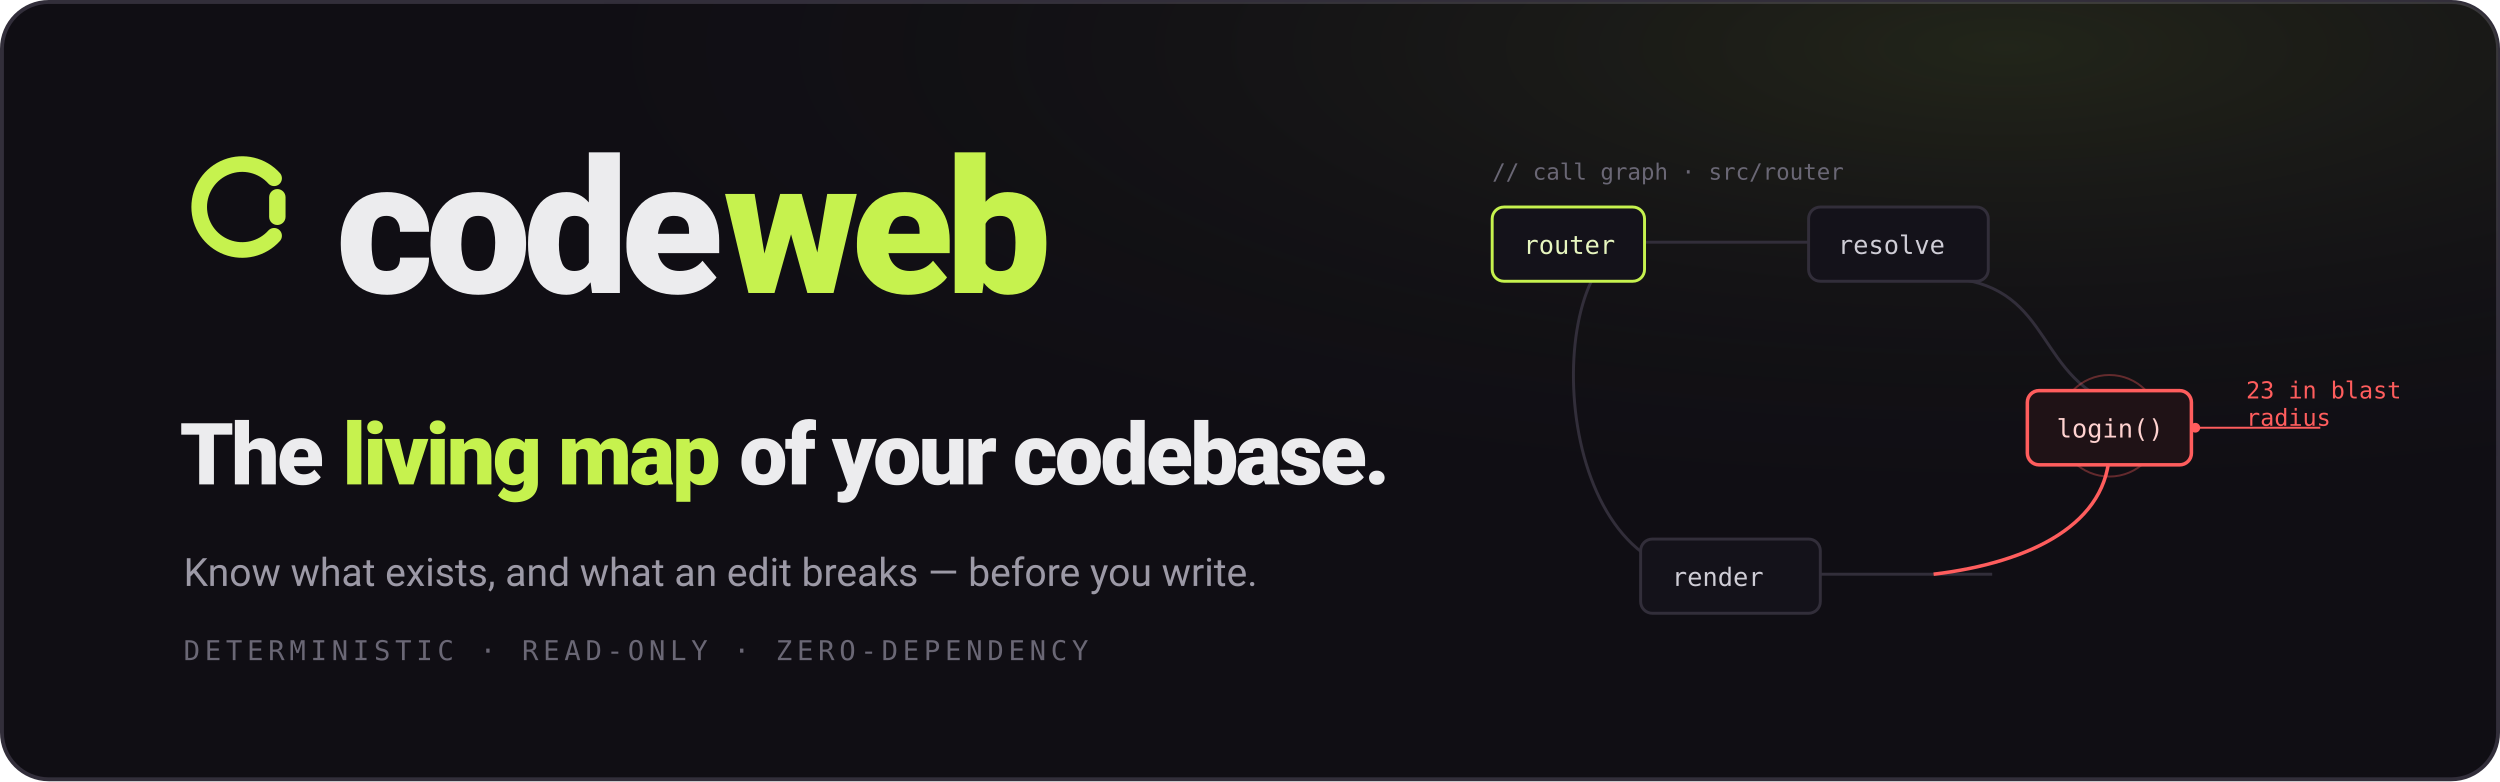
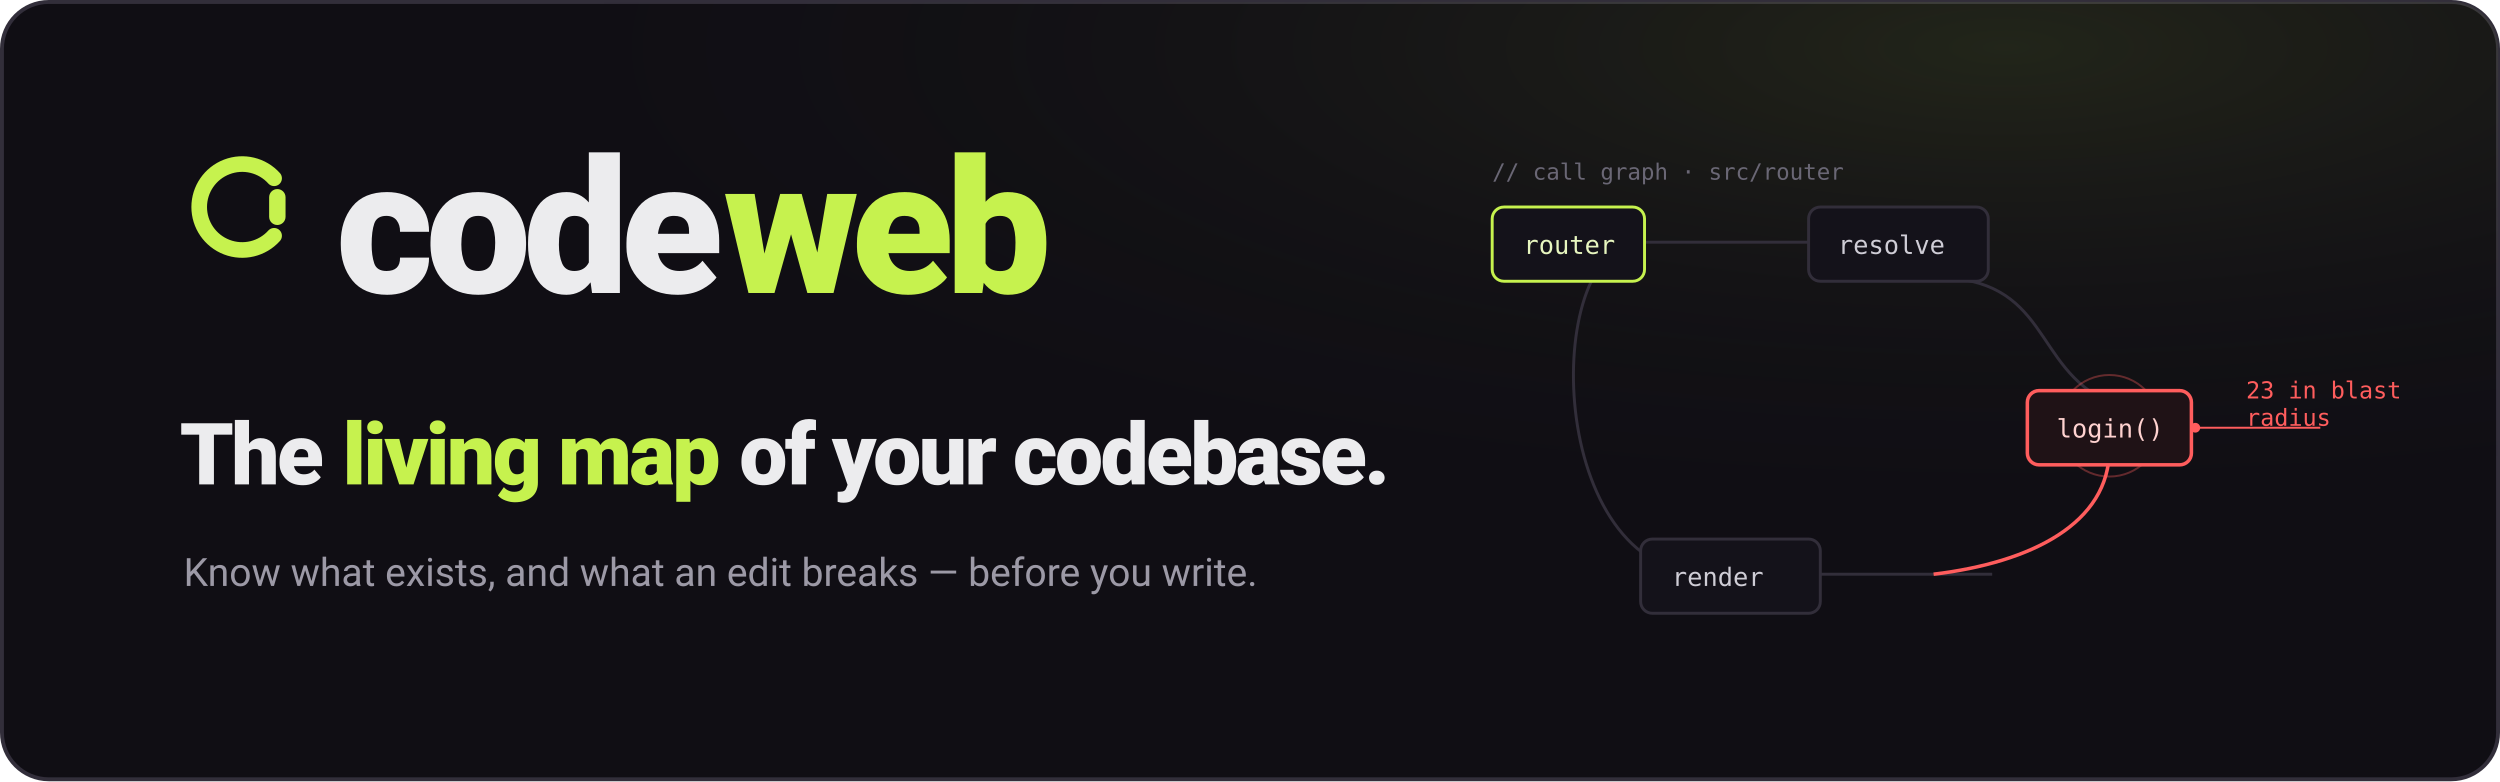
<svg xmlns="http://www.w3.org/2000/svg" viewBox="0 0 1280 400" width="1280" height="400" font-family="ui-sans-serif,system-ui,'Segoe UI',Roboto,Arial,sans-serif">
  <defs>
    <radialGradient id="glow" cx="80%" cy="6%" r="62%">
      <stop offset="0" stop-color="#c6f24e" stop-opacity="0.10" />
      <stop offset="1" stop-color="#100e14" stop-opacity="0" />
    </radialGradient>
  </defs>
  <rect x="1" y="1" width="1278" height="398" rx="24" fill="#100e14" stroke="#322e3a" stroke-width="2" />
  <rect x="1" y="1" width="1278" height="398" rx="24" fill="url(#glow)" />
  <g transform="translate(720,38)" font-family="ui-monospace, SFMono-Regular, Menlo, monospace">
    <g stroke="#322e3a" stroke-width="1.5" fill="none">
      <path d="M120 86 H210" />
      <path d="M270 104 C330 104 320 150 360 168" />
      <path d="M120 86 C70 86 70 250 150 256" />
      <path d="M210 256 H300" />
    </g>
    <path d="M360 192 C360 230 320 250 270 256" stroke="#ff5d5d" stroke-width="1.8" fill="none" />
    <rect x="44" y="68" width="78" height="38" rx="6" fill="#14121a" stroke="#c6f24e" stroke-width="1.5" />
    <text x="60" y="92" fill="#e7f6bf" font-size="13">router</text>
    <rect x="206" y="68" width="92" height="38" rx="6" fill="#14121a" stroke="#322e3a" stroke-width="1.5" />
    <text x="221" y="92" fill="#cfcdd6" font-size="13">resolve</text>
    <rect x="120" y="238" width="92" height="38" rx="6" fill="#14121a" stroke="#322e3a" stroke-width="1.5" />
    <text x="136" y="262" fill="#cfcdd6" font-size="13">render</text>
    <circle cx="360" cy="180" r="26" fill="none" stroke="#ff5d5d" stroke-width="1" opacity="0.35" />
    <rect x="318" y="162" width="84" height="38" rx="6" fill="#1f1216" stroke="#ff5d5d" stroke-width="1.8" />
    <text x="333" y="186" fill="#ffd2d0" font-size="13">login()</text>
    <path d="M404 181 H468" stroke="#ff5d5d" stroke-width="1" />
    <circle cx="404" cy="181" r="2.5" fill="#ff5d5d" />
    <text x="430" y="166" fill="#ff5d5d" font-size="12">23 in blast</text>
    <text x="430" y="180" fill="#ff5d5d" font-size="12">radius</text>
    <text x="44" y="54" fill="#6a6775" font-size="11.5">// call graph · src/router</text>
  </g>
  <g transform="translate(92,74) scale(2.0)">
    <path d="M24.17 8.64 A11 11 0 1 0 24.17 23.36" fill="none" stroke="#c6f24e" stroke-width="4" stroke-linecap="round" />
    <rect x="22.9" y="11.4" width="4.2" height="9.2" rx="2.1" fill="#c6f24e" />
  </g>
  <text x="172" y="150" font-size="96" font-weight="800" letter-spacing="-4" fill="#ececee">code<tspan fill="#c6f24e">web</tspan>
  </text>
  <text x="92" y="248" font-size="44" font-weight="800" letter-spacing="-1.4" fill="#ececee">The <tspan fill="#c6f24e">living map</tspan> of your codebase.</text>
  <text x="94" y="300" font-size="20" fill="#9c99a6">Know what exists, and what an edit breaks — before you write.</text>
-   <text x="94" y="338" font-size="14" letter-spacing="2.4" fill="#6a6775" font-family="ui-monospace, Menlo, monospace">DETERMINISTIC · READ-ONLY · ZERO-DEPENDENCY</text>
</svg>
